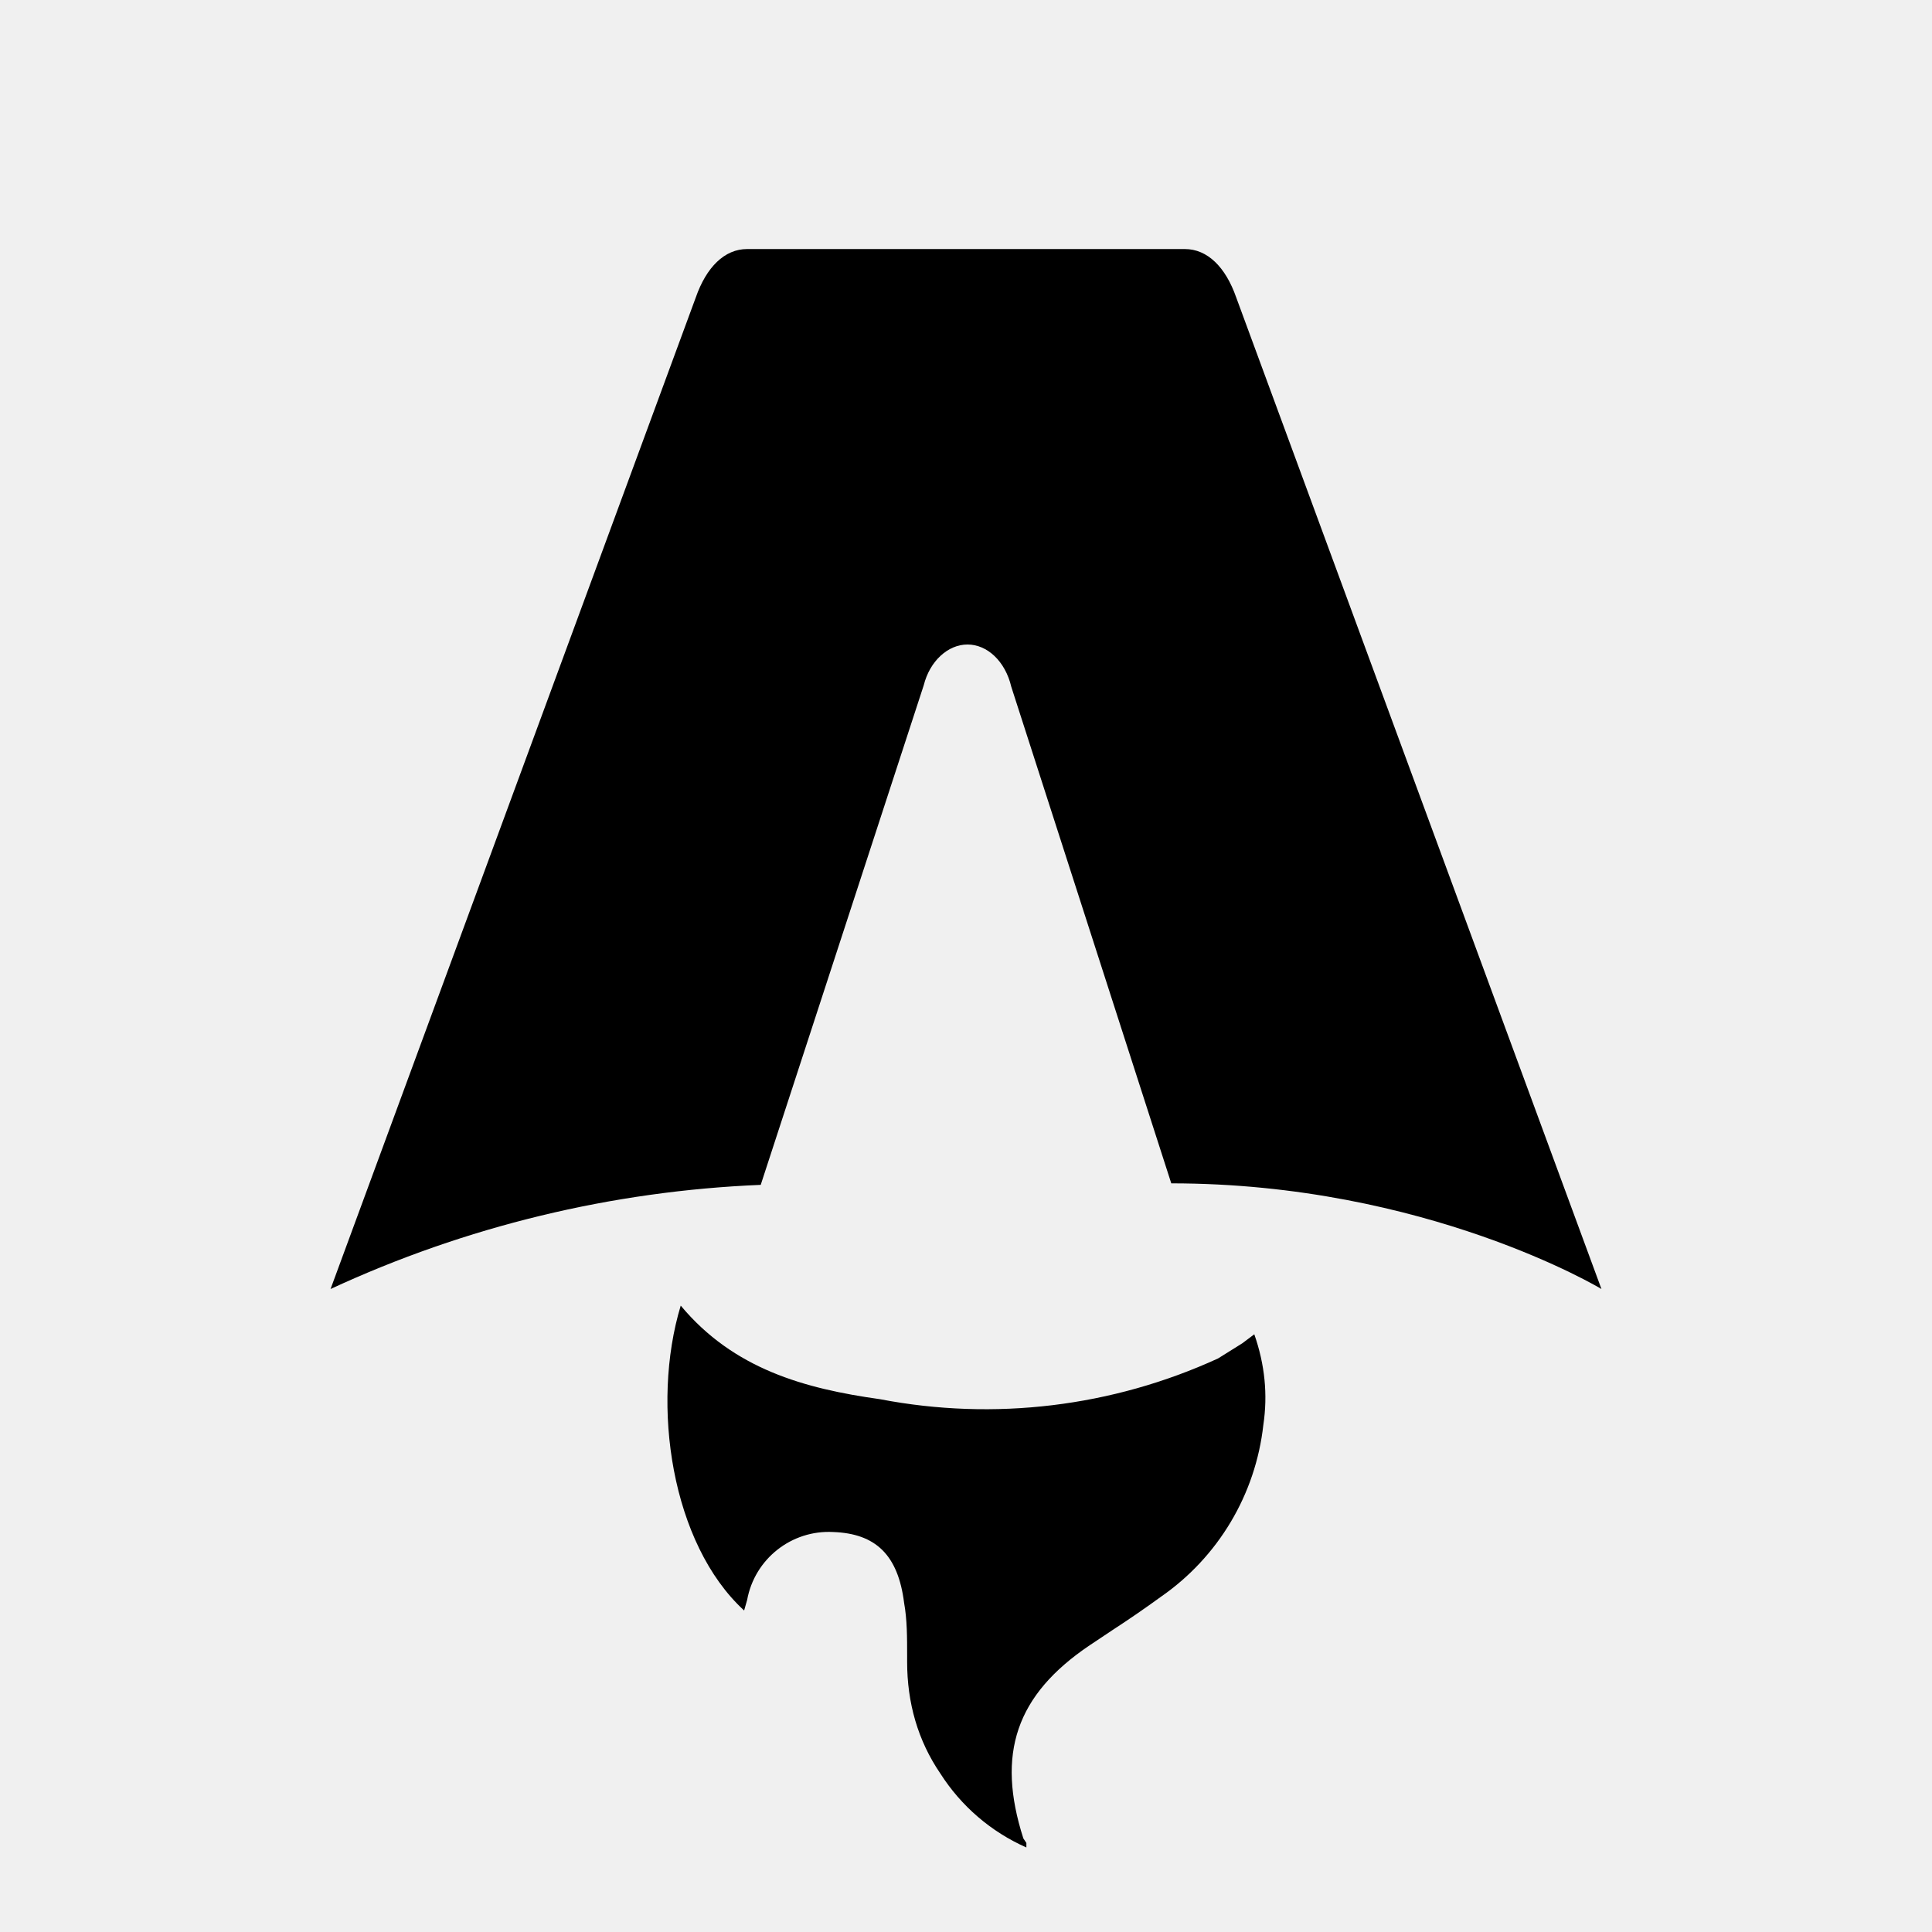
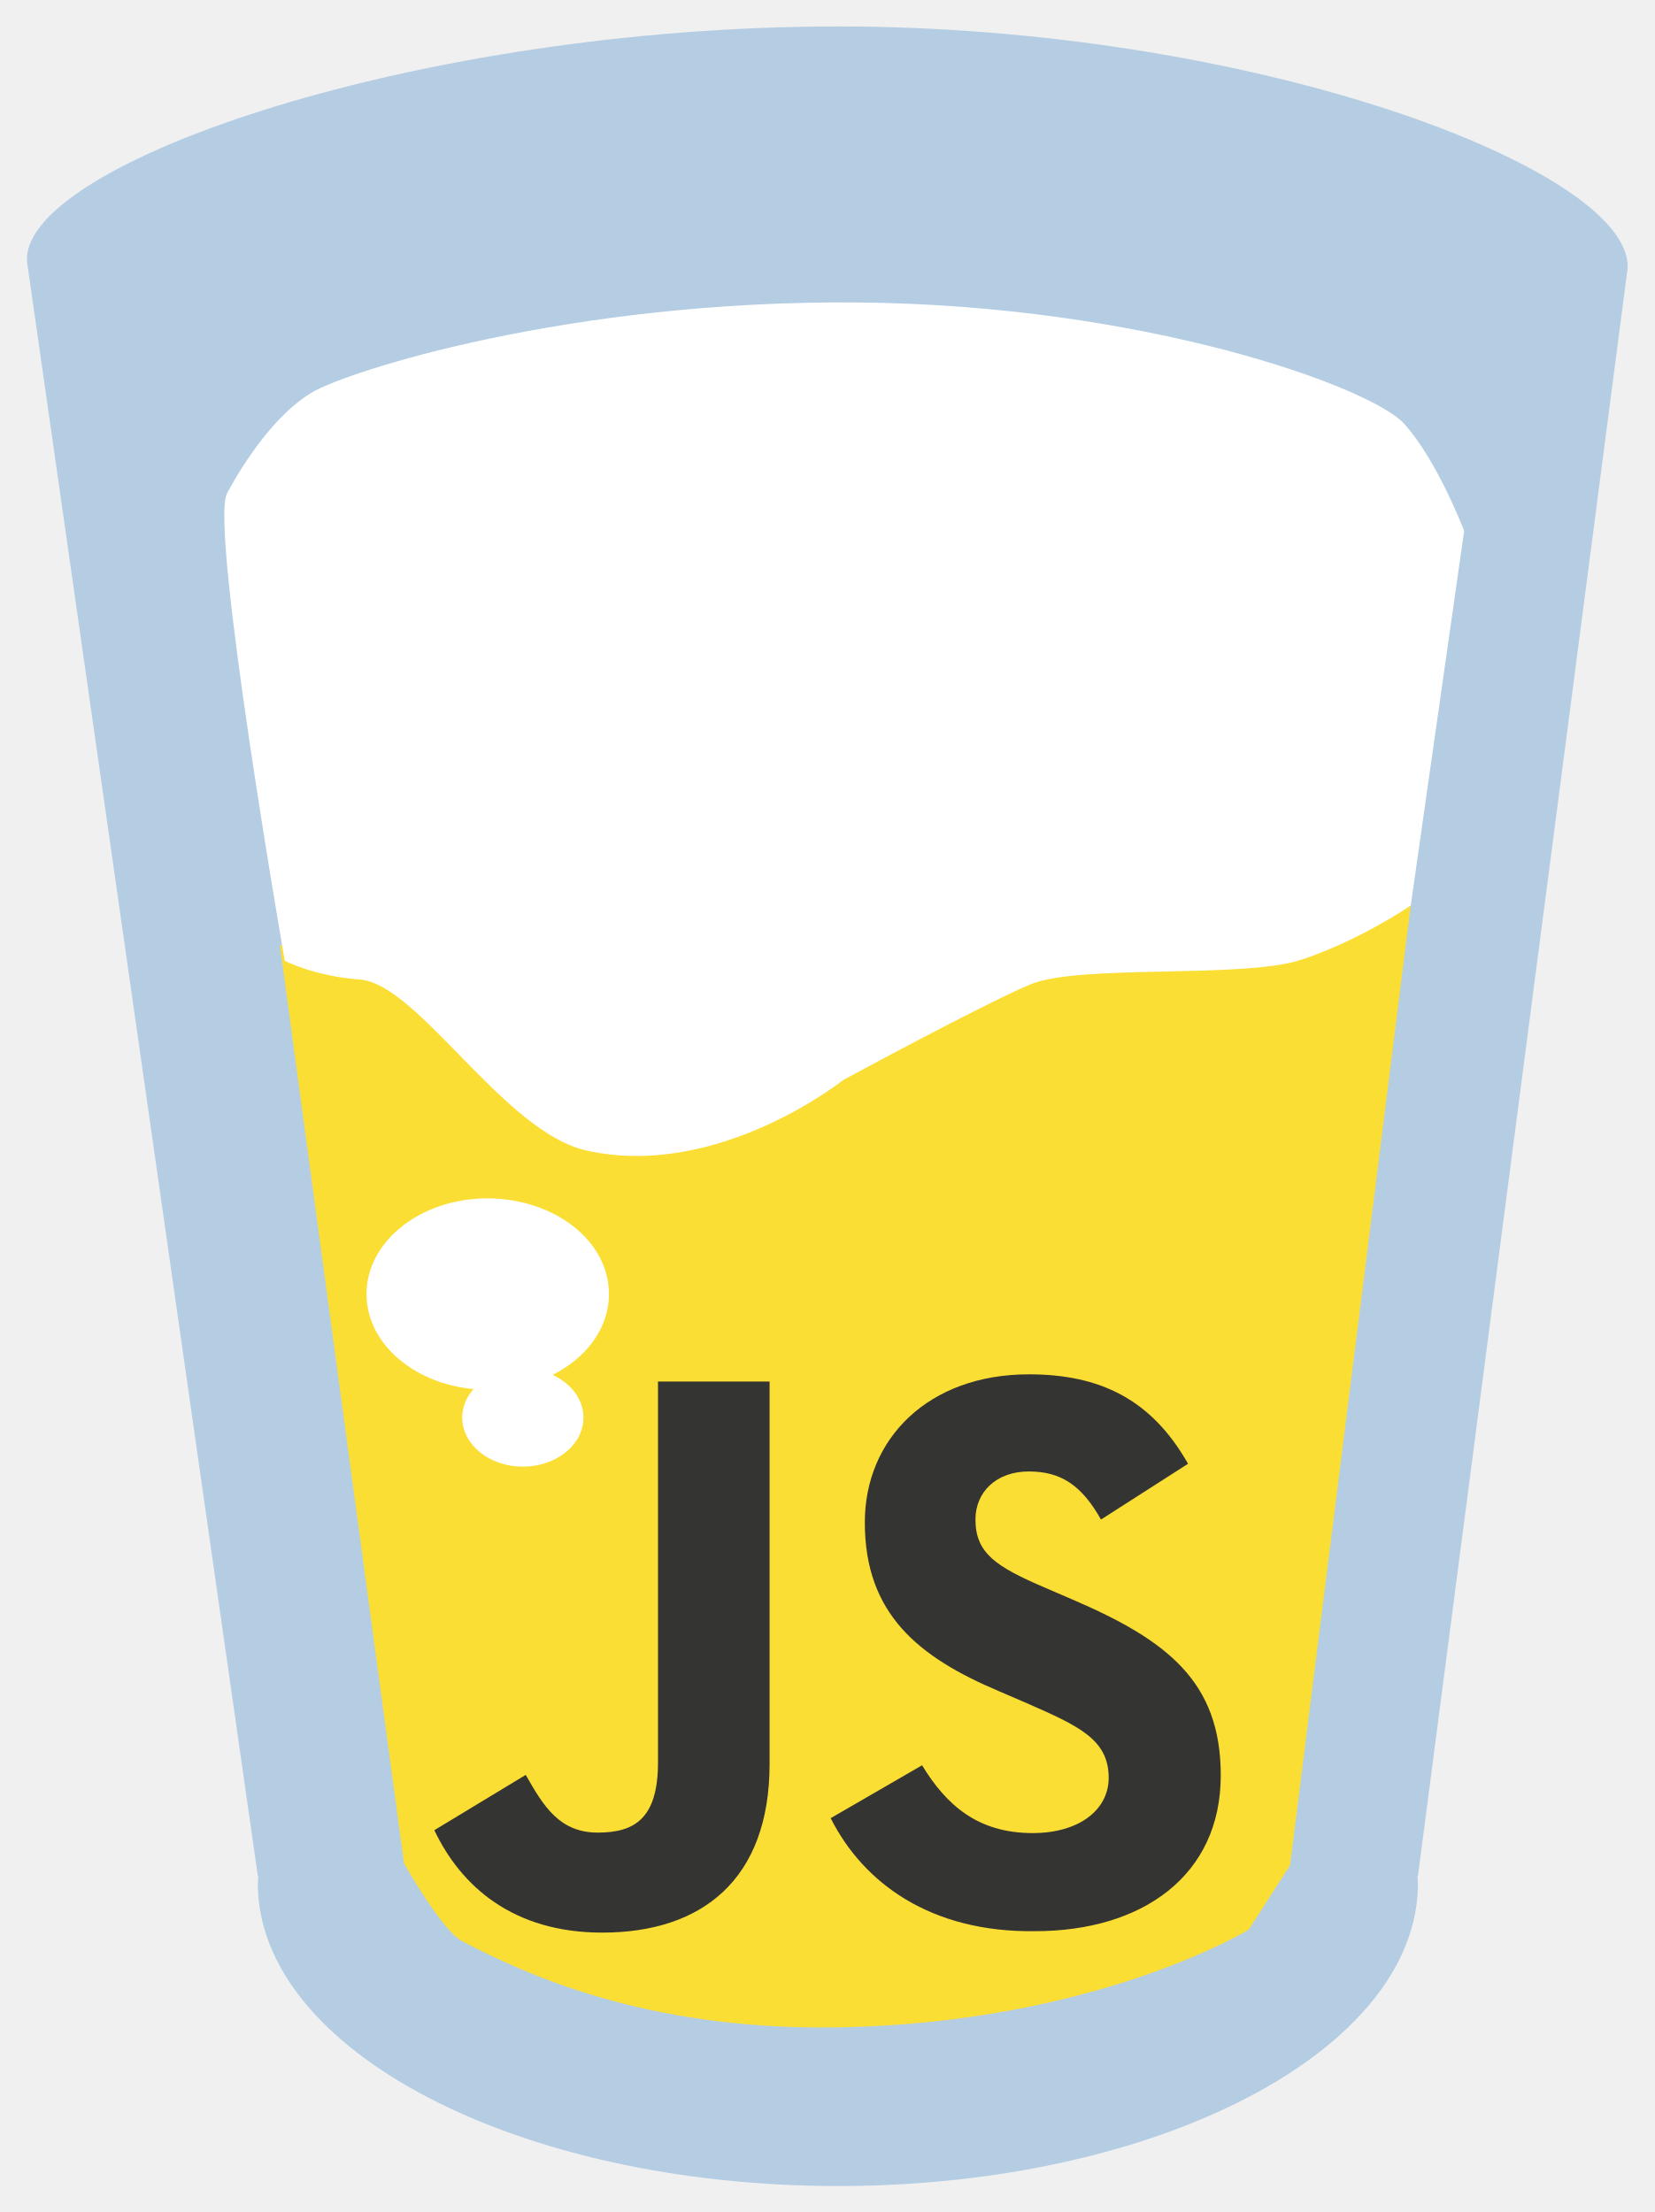
- <svg xmlns="http://www.w3.org/2000/svg" fill="none" viewBox="0 0 128 128">
-   <path d="M50.4 78.5a75.1 75.1 0 0 0-28.5 6.9l24.2-65.7c.7-2 1.9-3.2 3.4-3.2h29c1.5 0 2.7 1.2 3.4 3.2l24.2 65.7s-11.6-7-28.5-7L67 45.5c-.4-1.7-1.6-2.8-2.9-2.8-1.3 0-2.5 1.1-2.9 2.7L50.4 78.5Zm-1.1 28.2Zm-4.2-20.2c-2 6.6-.6 15.8 4.2 20.2a17.5 17.5 0 0 1 .2-.7 5.5 5.5 0 0 1 5.7-4.5c2.8.1 4.3 1.5 4.7 4.7.2 1.1.2 2.3.2 3.5v.4c0 2.7.7 5.2 2.2 7.4a13 13 0 0 0 5.7 4.9v-.3l-.2-.3c-1.8-5.6-.5-9.5 4.4-12.8l1.5-1a73 73 0 0 0 3.2-2.2 16 16 0 0 0 6.8-11.4c.3-2 .1-4-.6-6l-.8.6-1.6 1a37 37 0 0 1-22.4 2.7c-5-.7-9.7-2-13.2-6.2Z" />
-   <style>
-         path { fill: #000; }
-         @media (prefers-color-scheme: dark) {
-             path { fill: #FFF; }
-         }
-     </style>
+ <svg xmlns="http://www.w3.org/2000/svg" version="1.1" id="Layer_1" x="0px" y="0px" viewBox="0 0 344 460" enable-background="new 0 0 344 460" xml:space="preserve">
+   <g>
+     <g>
+       <path fill="#B5CDE3" d="M338.2,57.2c0.1-0.6,0.2-1.2,0.2-1.8c0-20.3-77.5-49.9-164.2-49.9C87.5,5.5,5.6,33.6,5.6,53.9    c0,0.6,0.1,1.2,0.2,1.8l47.8,334.4h0.1c0,0.5-0.1,1-0.1,1.5c0,34.8,54,63,120.6,63c66.6,0,120.6-28.2,120.6-63    c0-0.5-0.1-1-0.1-1.5h0.1L338.2,57.2z" />
+       <path fill="#FBDE34" d="M58.2,196.6L84,387.5c0,0,7.8,13.9,12.1,16.2c12.9,6.7,38.1,18.6,78.2,17.9c53.5-0.9,85.3-20.3,85.3-20.3    l8.6-13.4l25.1-199.6L58.2,196.6z" />
+       <path fill="#FFFFFF" d="M47.2,102.6c3.7-6.9,10.1-16.4,17.5-20.9c7.4-4.5,53.6-19.3,113.5-18.8C238,63.4,285,80.5,291.9,88.1    c6.9,7.6,12.5,22.3,12.5,22.3l-11.1,77.9c0,0-10.6,7.3-22.8,11.3c-12.2,4-46.4,0.8-56.5,5.2c-10.1,4.3-38.7,19.8-38.7,19.8    s-25.9,20.7-53.2,14.7c-17.3-3.7-35.1-34.7-47.3-35.6c-9.5-0.7-15.6-3.9-15.6-3.9S43.5,109.5,47.2,102.6z" />
+       <path fill="#FFFFFF" d="M126.6,269.1c0,11-11.3,19.9-25.2,19.9c-13.9,0-25.2-8.9-25.2-19.9c0-11,11.3-19.9,25.2-19.9    C115.4,249.3,126.6,258.1,126.6,269.1z" />
+       <path fill="#FFFFFF" d="M121.3,294.8c0,5.6-5.6,10.2-12.6,10.2c-7,0-12.6-4.6-12.6-10.2c0-5.6,5.6-10.2,12.6-10.2    C115.7,284.6,121.3,289.2,121.3,294.8z" />
+     </g>
+     <g>
+       <path fill="#343433" d="M90.3,380.6l19-11.5c3.7,6.5,7,12,15,12c7.7,0,12.5-3,12.5-14.6v-79.2H160v79.5    c0,24.1-14.1,35.1-34.8,35.1C106.6,401.9,95.8,392.2,90.3,380.6" />
+       <path fill="#343433" d="M172.7,378.1l19-11c5,8.2,11.5,14.1,23,14.1c9.6,0,15.8-4.8,15.8-11.5c0-8-6.3-10.8-17-15.5l-5.8-2.5    c-16.8-7.1-27.9-16.1-27.9-35.1c0-17.5,13.3-30.8,34.1-30.8c14.8,0,25.5,5.2,33.1,18.6l-18.1,11.6c-4-7.1-8.3-10-15-10    c-6.8,0-11.1,4.3-11.1,10c0,7,4.3,9.8,14.3,14.1l5.8,2.5c19.8,8.5,30.9,17.1,30.9,36.6c0,21-16.5,32.4-38.6,32.4    C193.5,401.9,179.5,391.6,172.7,378.1" />
+     </g>
+   </g>
</svg>
